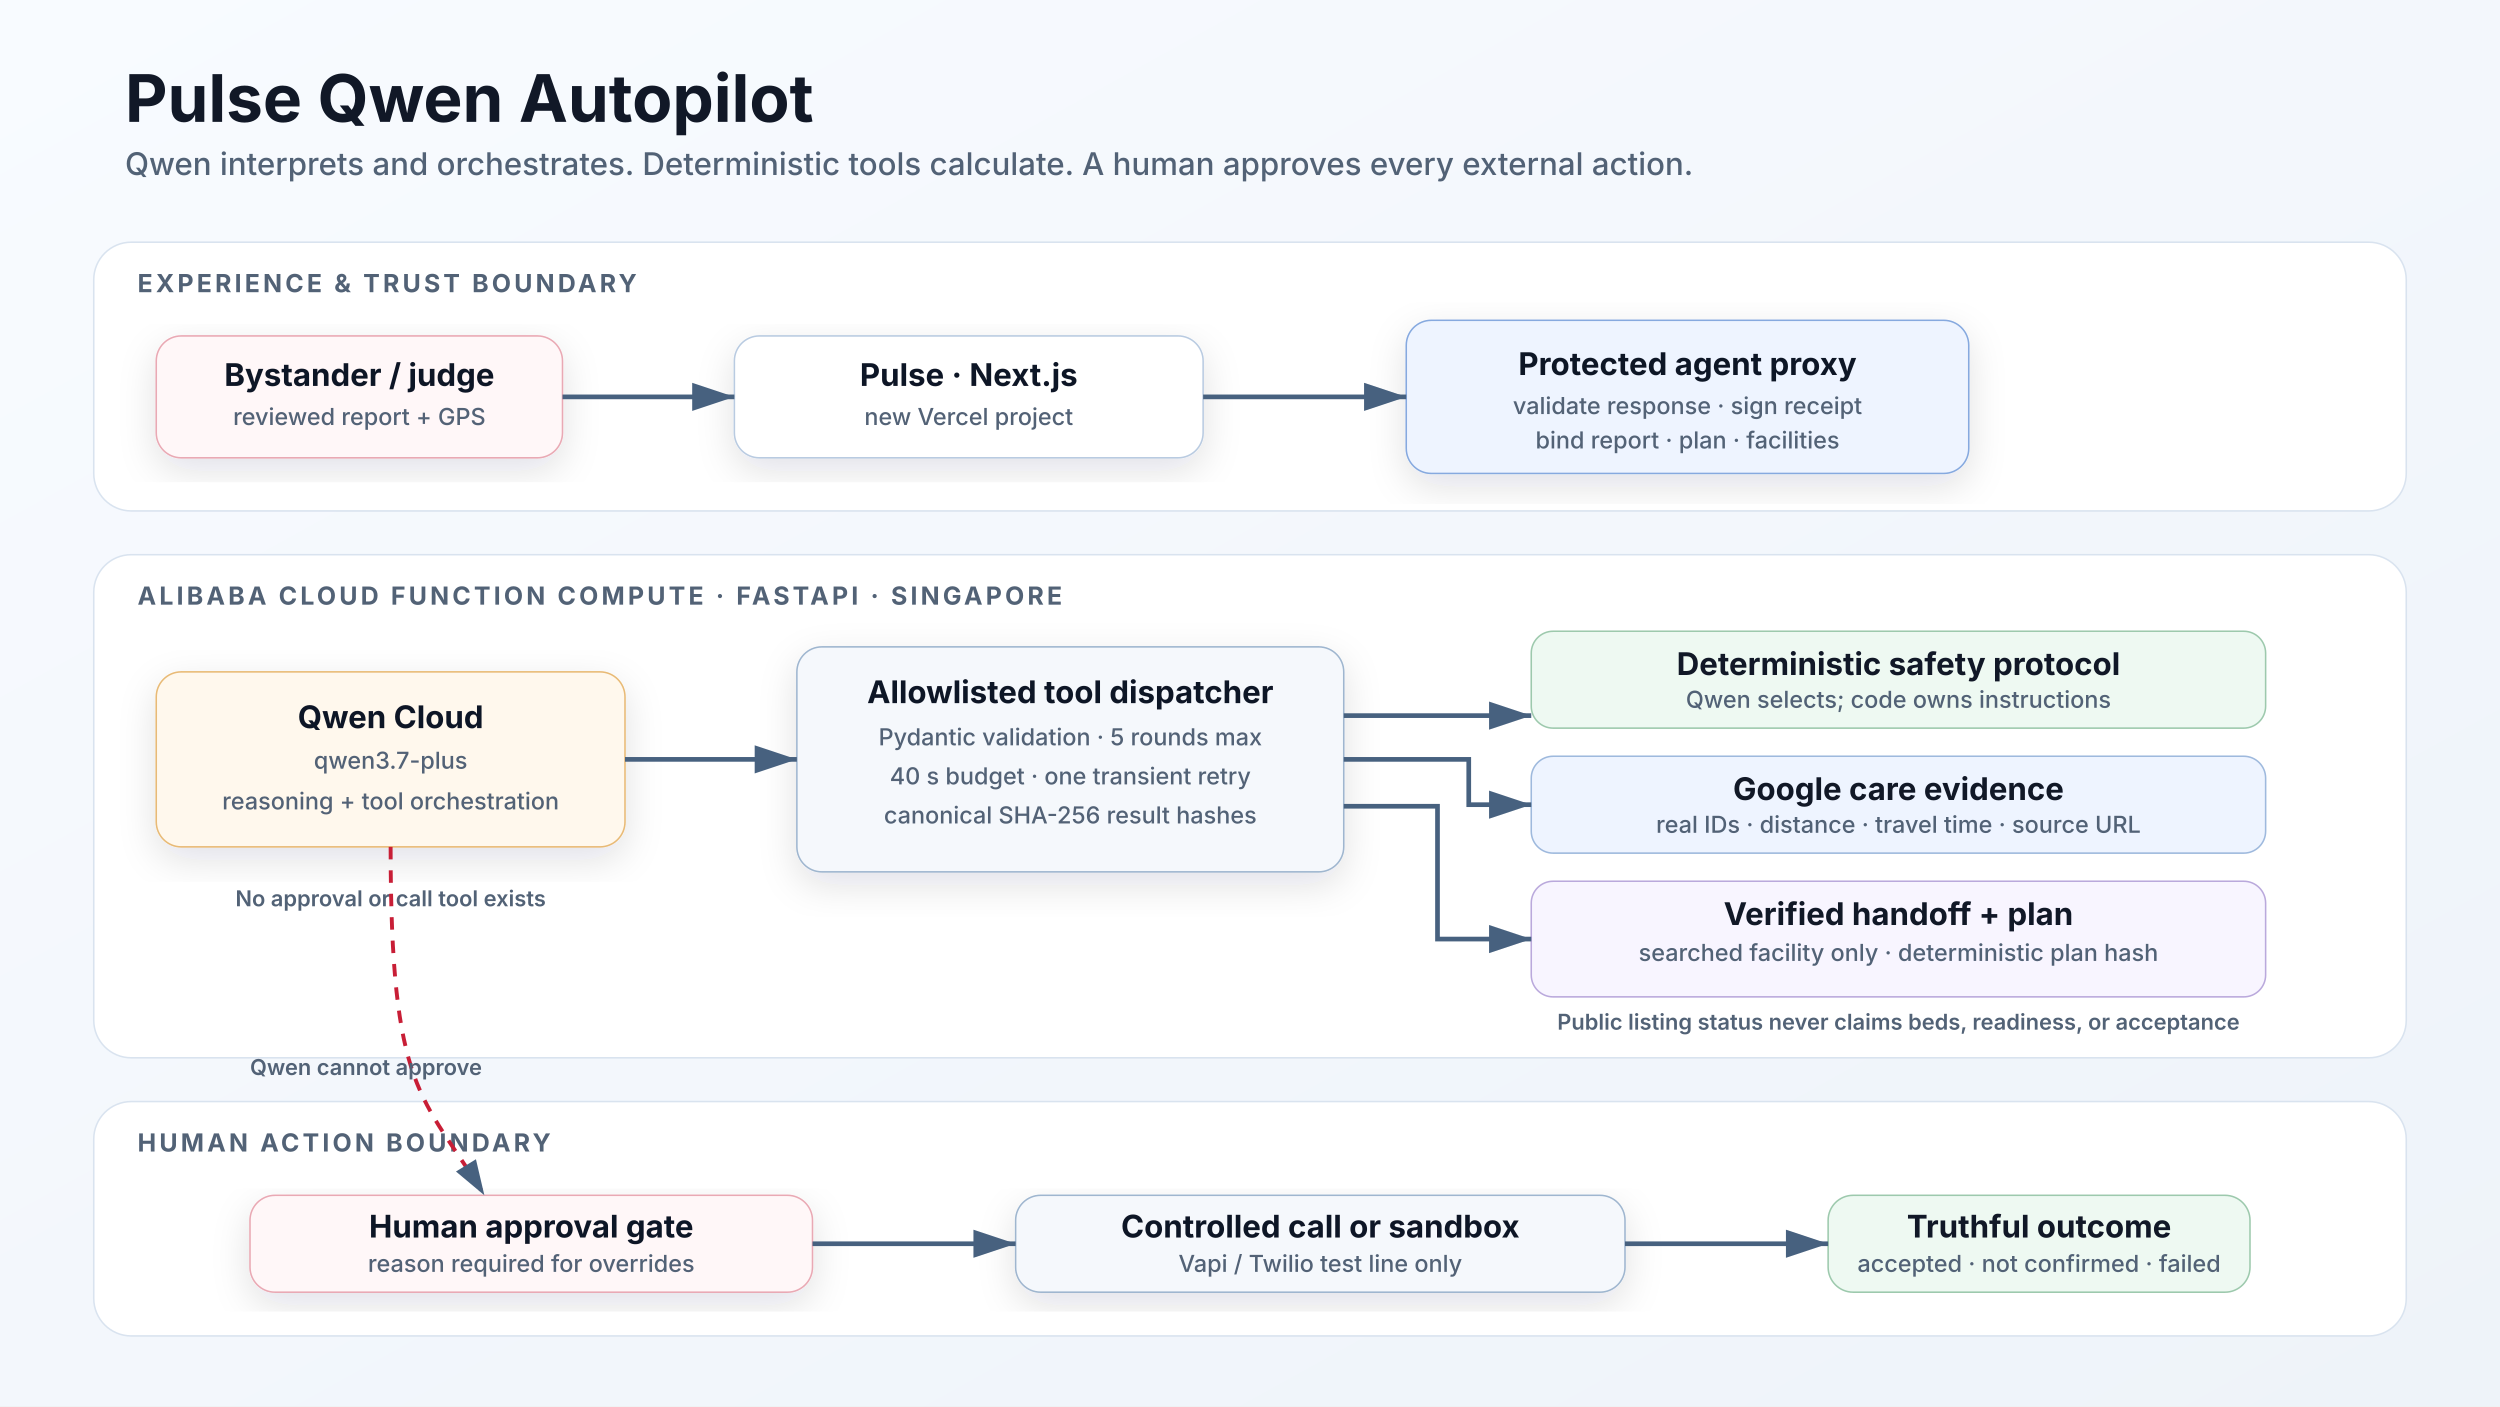
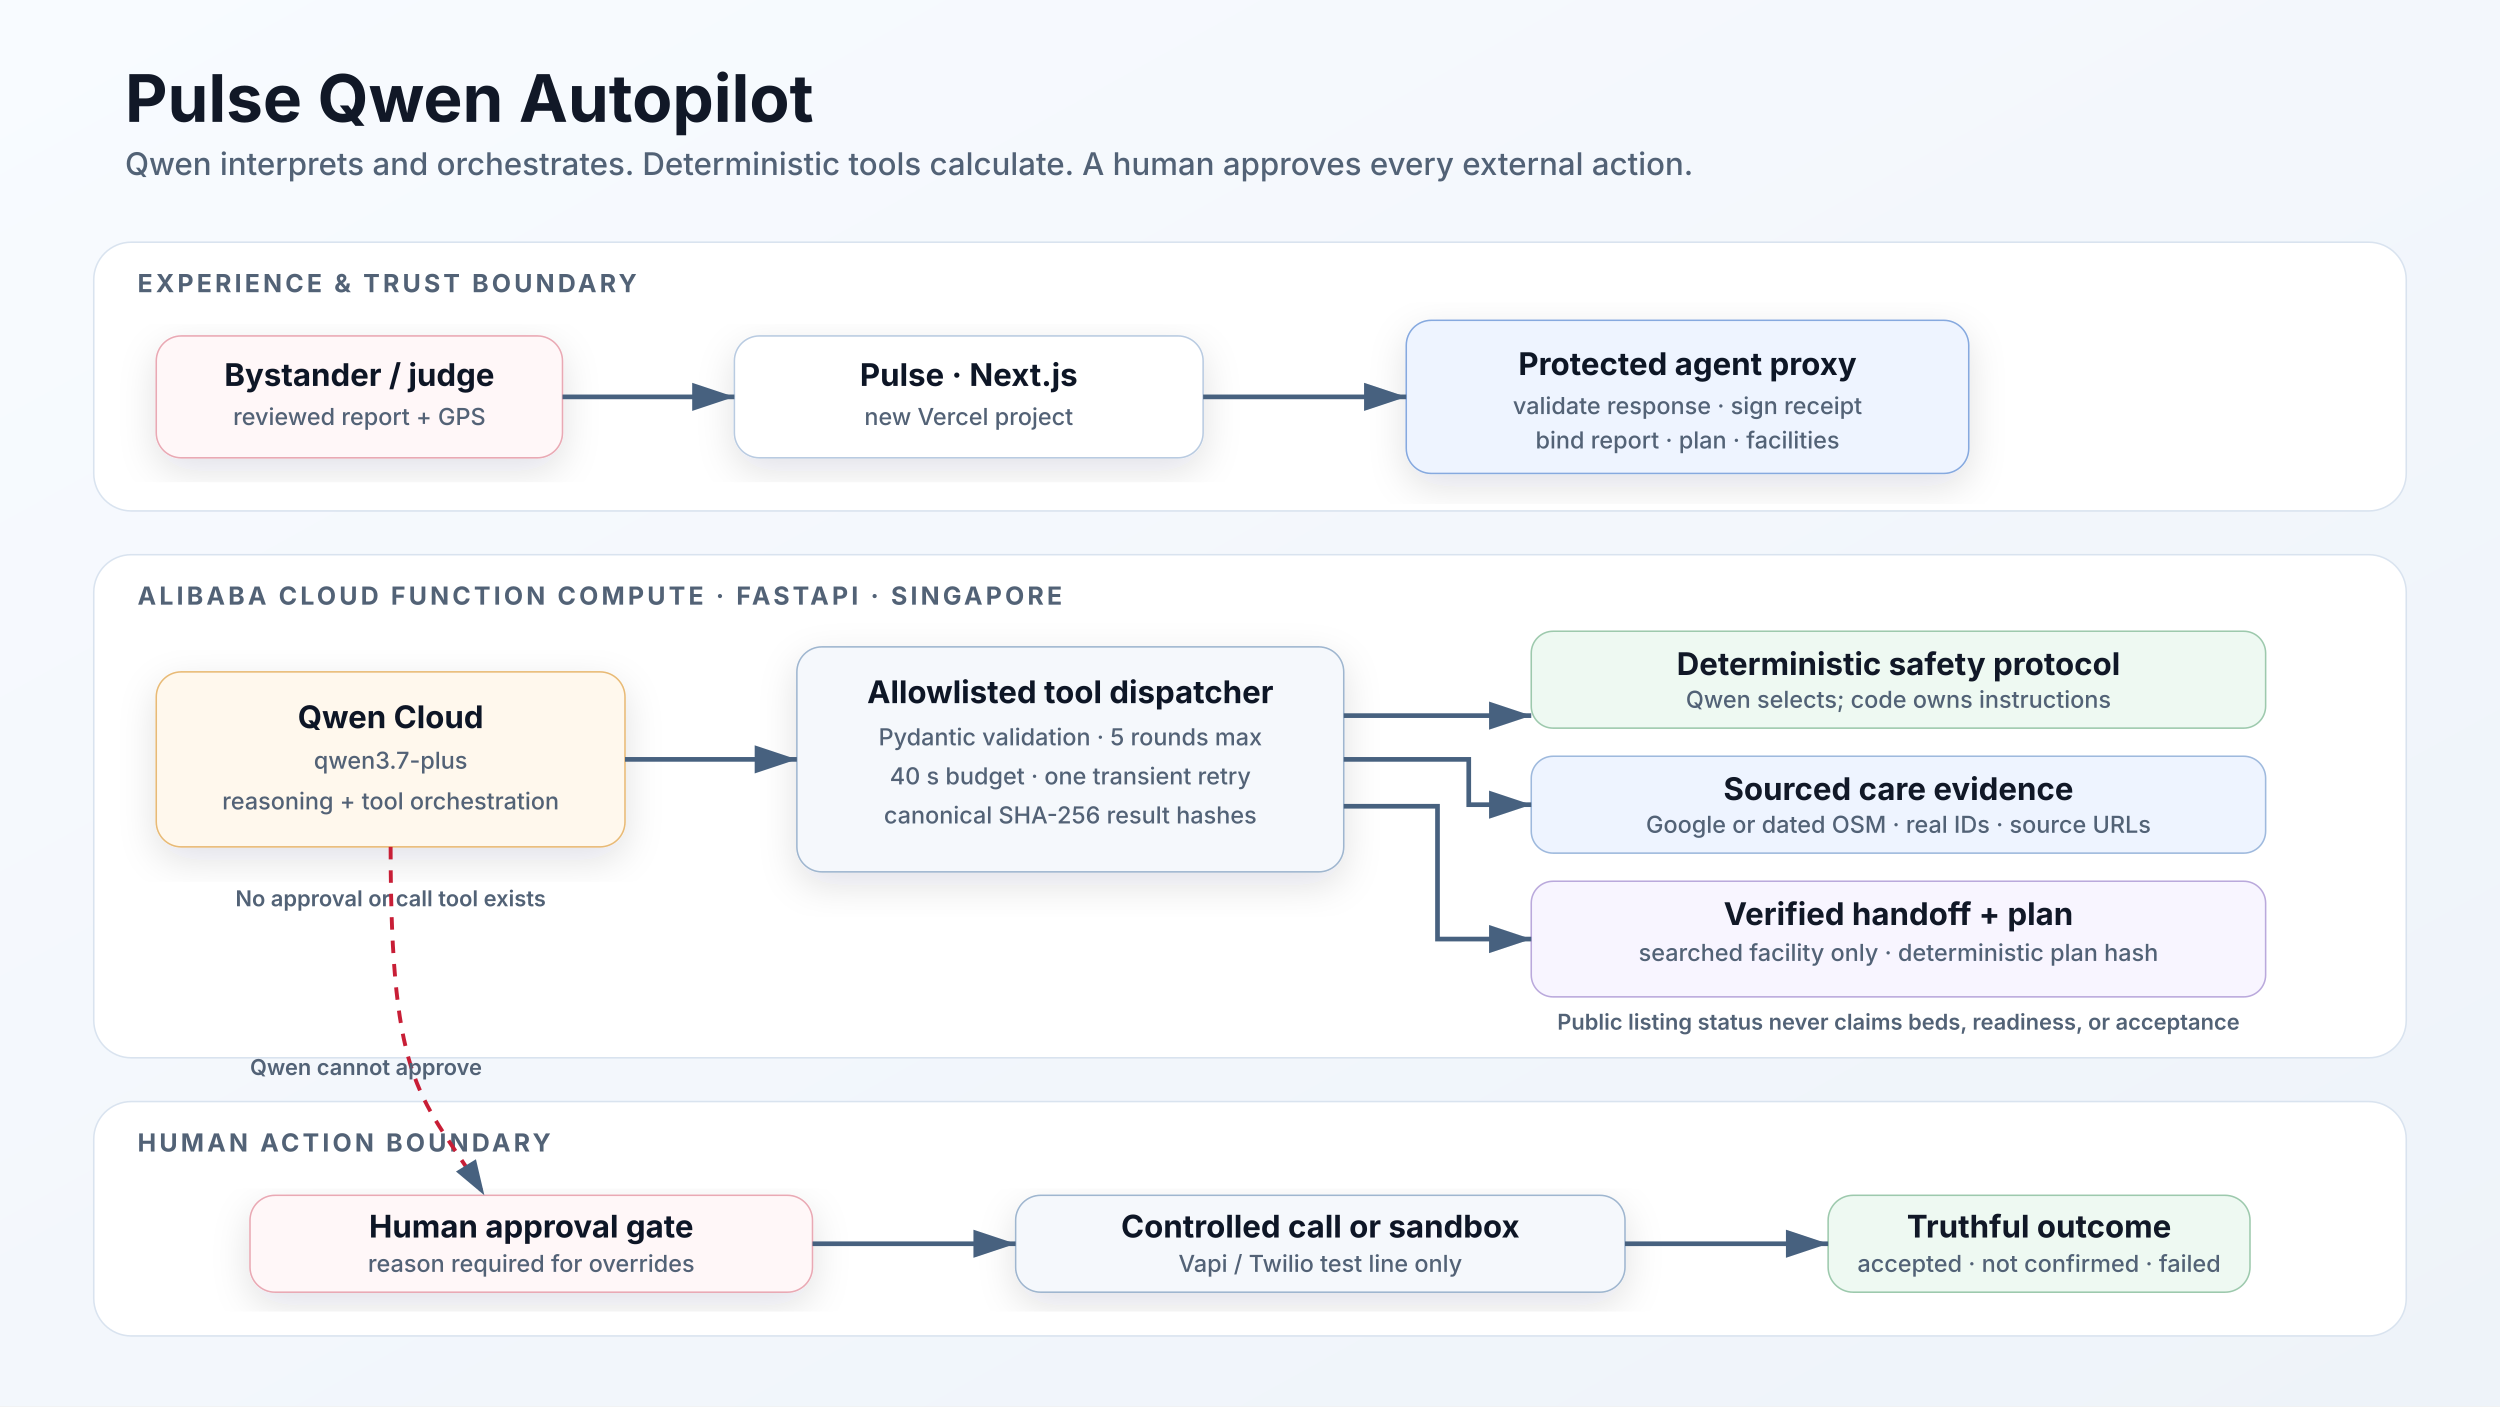
<svg xmlns="http://www.w3.org/2000/svg" width="1600" height="900" viewBox="0 0 1600 900" role="img" aria-labelledby="title desc">
  <defs>
    <linearGradient id="bg" x1="0" x2="1" y1="0" y2="1">
      <stop offset="0" stop-color="#f8fbff" />
      <stop offset="1" stop-color="#eef3f9" />
    </linearGradient>
    <filter id="shadow" x="-20%" y="-20%" width="140%" height="140%">
      <feDropShadow dx="0" dy="8" stdDeviation="12" flood-color="#152238" flood-opacity="0.12" />
    </filter>
    <marker id="arrow" markerWidth="10" markerHeight="10" refX="9" refY="3" orient="auto" markerUnits="strokeWidth">
      <path d="M0,0 L0,6 L9,3 z" fill="#47617f" />
    </marker>
    <style>
      .title{font:700 42px -apple-system,BlinkMacSystemFont,"Segoe UI",sans-serif;fill:#111827}.subtitle{font:500 20px -apple-system,BlinkMacSystemFont,"Segoe UI",sans-serif;fill:#526276}.lane{font:700 16px -apple-system,BlinkMacSystemFont,"Segoe UI",sans-serif;letter-spacing:2px;fill:#526276}.node-title{font:700 20px -apple-system,BlinkMacSystemFont,"Segoe UI",sans-serif;fill:#111827}.node-sub{font:500 15px -apple-system,BlinkMacSystemFont,"Segoe UI",sans-serif;fill:#526276}.small{font:600 14px -apple-system,BlinkMacSystemFont,"Segoe UI",sans-serif;fill:#526276}.edge{fill:none;stroke:#47617f;stroke-width:3;marker-end:url(#arrow)}.dash{fill:none;stroke:#c81e36;stroke-width:2.5;stroke-dasharray:8 7;marker-end:url(#arrow)}
    </style>
  </defs>
  <rect width="1600" height="900" fill="url(#bg)" />
  <text x="80" y="78" class="title">Pulse Qwen Autopilot</text>
  <text x="80" y="112" class="subtitle">Qwen interprets and orchestrates. Deterministic tools calculate. A human approves every external action.</text>
  <rect x="60" y="155" width="1480" height="172" rx="24" fill="#ffffff" stroke="#d9e3ef" />
  <text x="88" y="187" class="lane">EXPERIENCE &amp; TRUST BOUNDARY</text>
  <g filter="url(#shadow)">
    <rect x="100" y="215" width="260" height="78" rx="16" fill="#fff7f8" stroke="#e9a9b4" />
    <text x="230" y="247" text-anchor="middle" class="node-title">Bystander / judge</text>
    <text x="230" y="272" text-anchor="middle" class="node-sub">reviewed report + GPS</text>
  </g>
  <g filter="url(#shadow)">
    <rect x="470" y="215" width="300" height="78" rx="16" fill="#ffffff" stroke="#b9cbe1" />
    <text x="620" y="247" text-anchor="middle" class="node-title">Pulse · Next.js</text>
    <text x="620" y="272" text-anchor="middle" class="node-sub">new Vercel project</text>
  </g>
  <g filter="url(#shadow)">
    <rect x="900" y="205" width="360" height="98" rx="16" fill="#eef4ff" stroke="#86a9df" />
    <text x="1080" y="240" text-anchor="middle" class="node-title">Protected agent proxy</text>
    <text x="1080" y="265" text-anchor="middle" class="node-sub">validate response · sign receipt</text>
    <text x="1080" y="287" text-anchor="middle" class="node-sub">bind report · plan · facilities</text>
  </g>
  <path d="M360 254 H470" class="edge" />
  <path d="M770 254 H900" class="edge" />
  <rect x="60" y="355" width="1480" height="322" rx="24" fill="#ffffff" stroke="#d9e3ef" />
  <text x="88" y="387" class="lane">ALIBABA CLOUD FUNCTION COMPUTE · FASTAPI · SINGAPORE</text>
  <g filter="url(#shadow)">
    <rect x="100" y="430" width="300" height="112" rx="16" fill="#fff8ed" stroke="#e8ba76" />
    <text x="250" y="466" text-anchor="middle" class="node-title">Qwen Cloud</text>
    <text x="250" y="492" text-anchor="middle" class="node-sub">qwen3.7-plus</text>
    <text x="250" y="518" text-anchor="middle" class="node-sub">reasoning + tool orchestration</text>
  </g>
  <g filter="url(#shadow)">
    <rect x="510" y="414" width="350" height="144" rx="16" fill="#f5f8fc" stroke="#9fb6cf" />
    <text x="685" y="450" text-anchor="middle" class="node-title">Allowlisted tool dispatcher</text>
    <text x="685" y="477" text-anchor="middle" class="node-sub">Pydantic validation · 5 rounds max</text>
    <text x="685" y="502" text-anchor="middle" class="node-sub">40 s budget · one transient retry</text>
    <text x="685" y="527" text-anchor="middle" class="node-sub">canonical SHA-256 result hashes</text>
  </g>
  <g>
    <rect x="980" y="404" width="470" height="62" rx="14" fill="#eef9f2" stroke="#9dc9ad" />
    <text x="1215" y="432" text-anchor="middle" class="node-title">Deterministic safety protocol</text>
    <text x="1215" y="453" text-anchor="middle" class="node-sub">Qwen selects; code owns instructions</text>
  </g>
  <g>
    <rect x="980" y="484" width="470" height="62" rx="14" fill="#eef4ff" stroke="#9eb9dd" />
-     <text x="1215" y="512" text-anchor="middle" class="node-title">Google care evidence</text>
-     <text x="1215" y="533" text-anchor="middle" class="node-sub">real IDs · distance · travel time · source URL</text>
+     <text x="1215" y="512" text-anchor="middle" class="node-title">Sourced care evidence</text>
+     <text x="1215" y="533" text-anchor="middle" class="node-sub">Google or dated OSM · real IDs · source URLs</text>
  </g>
  <g>
    <rect x="980" y="564" width="470" height="74" rx="14" fill="#f8f5ff" stroke="#baa9dc" />
    <text x="1215" y="592" text-anchor="middle" class="node-title">Verified handoff + plan</text>
    <text x="1215" y="615" text-anchor="middle" class="node-sub">searched facility only · deterministic plan hash</text>
  </g>
  <path d="M400 486 H510" class="edge" />
  <path d="M860 458 H980" class="edge" />
  <path d="M860 486 H940 V515 H980" class="edge" />
  <path d="M860 516 H920 V601 H980" class="edge" />
  <text x="250" y="580" text-anchor="middle" class="small">No approval or call tool exists</text>
  <text x="1215" y="659" text-anchor="middle" class="small">Public listing status never claims beds, readiness, or acceptance</text>
  <rect x="60" y="705" width="1480" height="150" rx="24" fill="#ffffff" stroke="#d9e3ef" />
  <text x="88" y="737" class="lane">HUMAN ACTION BOUNDARY</text>
  <g filter="url(#shadow)">
    <rect x="160" y="765" width="360" height="62" rx="16" fill="#fff7f8" stroke="#e9a9b4" />
    <text x="340" y="792" text-anchor="middle" class="node-title">Human approval gate</text>
    <text x="340" y="814" text-anchor="middle" class="node-sub">reason required for overrides</text>
  </g>
  <g filter="url(#shadow)">
    <rect x="650" y="765" width="390" height="62" rx="16" fill="#f5f8fc" stroke="#9fb6cf" />
    <text x="845" y="792" text-anchor="middle" class="node-title">Controlled call or sandbox</text>
    <text x="845" y="814" text-anchor="middle" class="node-sub">Vapi / Twilio test line only</text>
  </g>
  <g>
    <rect x="1170" y="765" width="270" height="62" rx="16" fill="#eef9f2" stroke="#9dc9ad" />
    <text x="1305" y="792" text-anchor="middle" class="node-title">Truthful outcome</text>
    <text x="1305" y="814" text-anchor="middle" class="node-sub">accepted · not confirmed · failed</text>
  </g>
  <path d="M520 796 H650" class="edge" />
  <path d="M1040 796 H1170" class="edge" />
  <path d="M250 542 C250 700 270 700 310 765" class="dash" />
  <text x="160" y="688" class="small" fill="#8f1830">Qwen cannot approve</text>
</svg>
